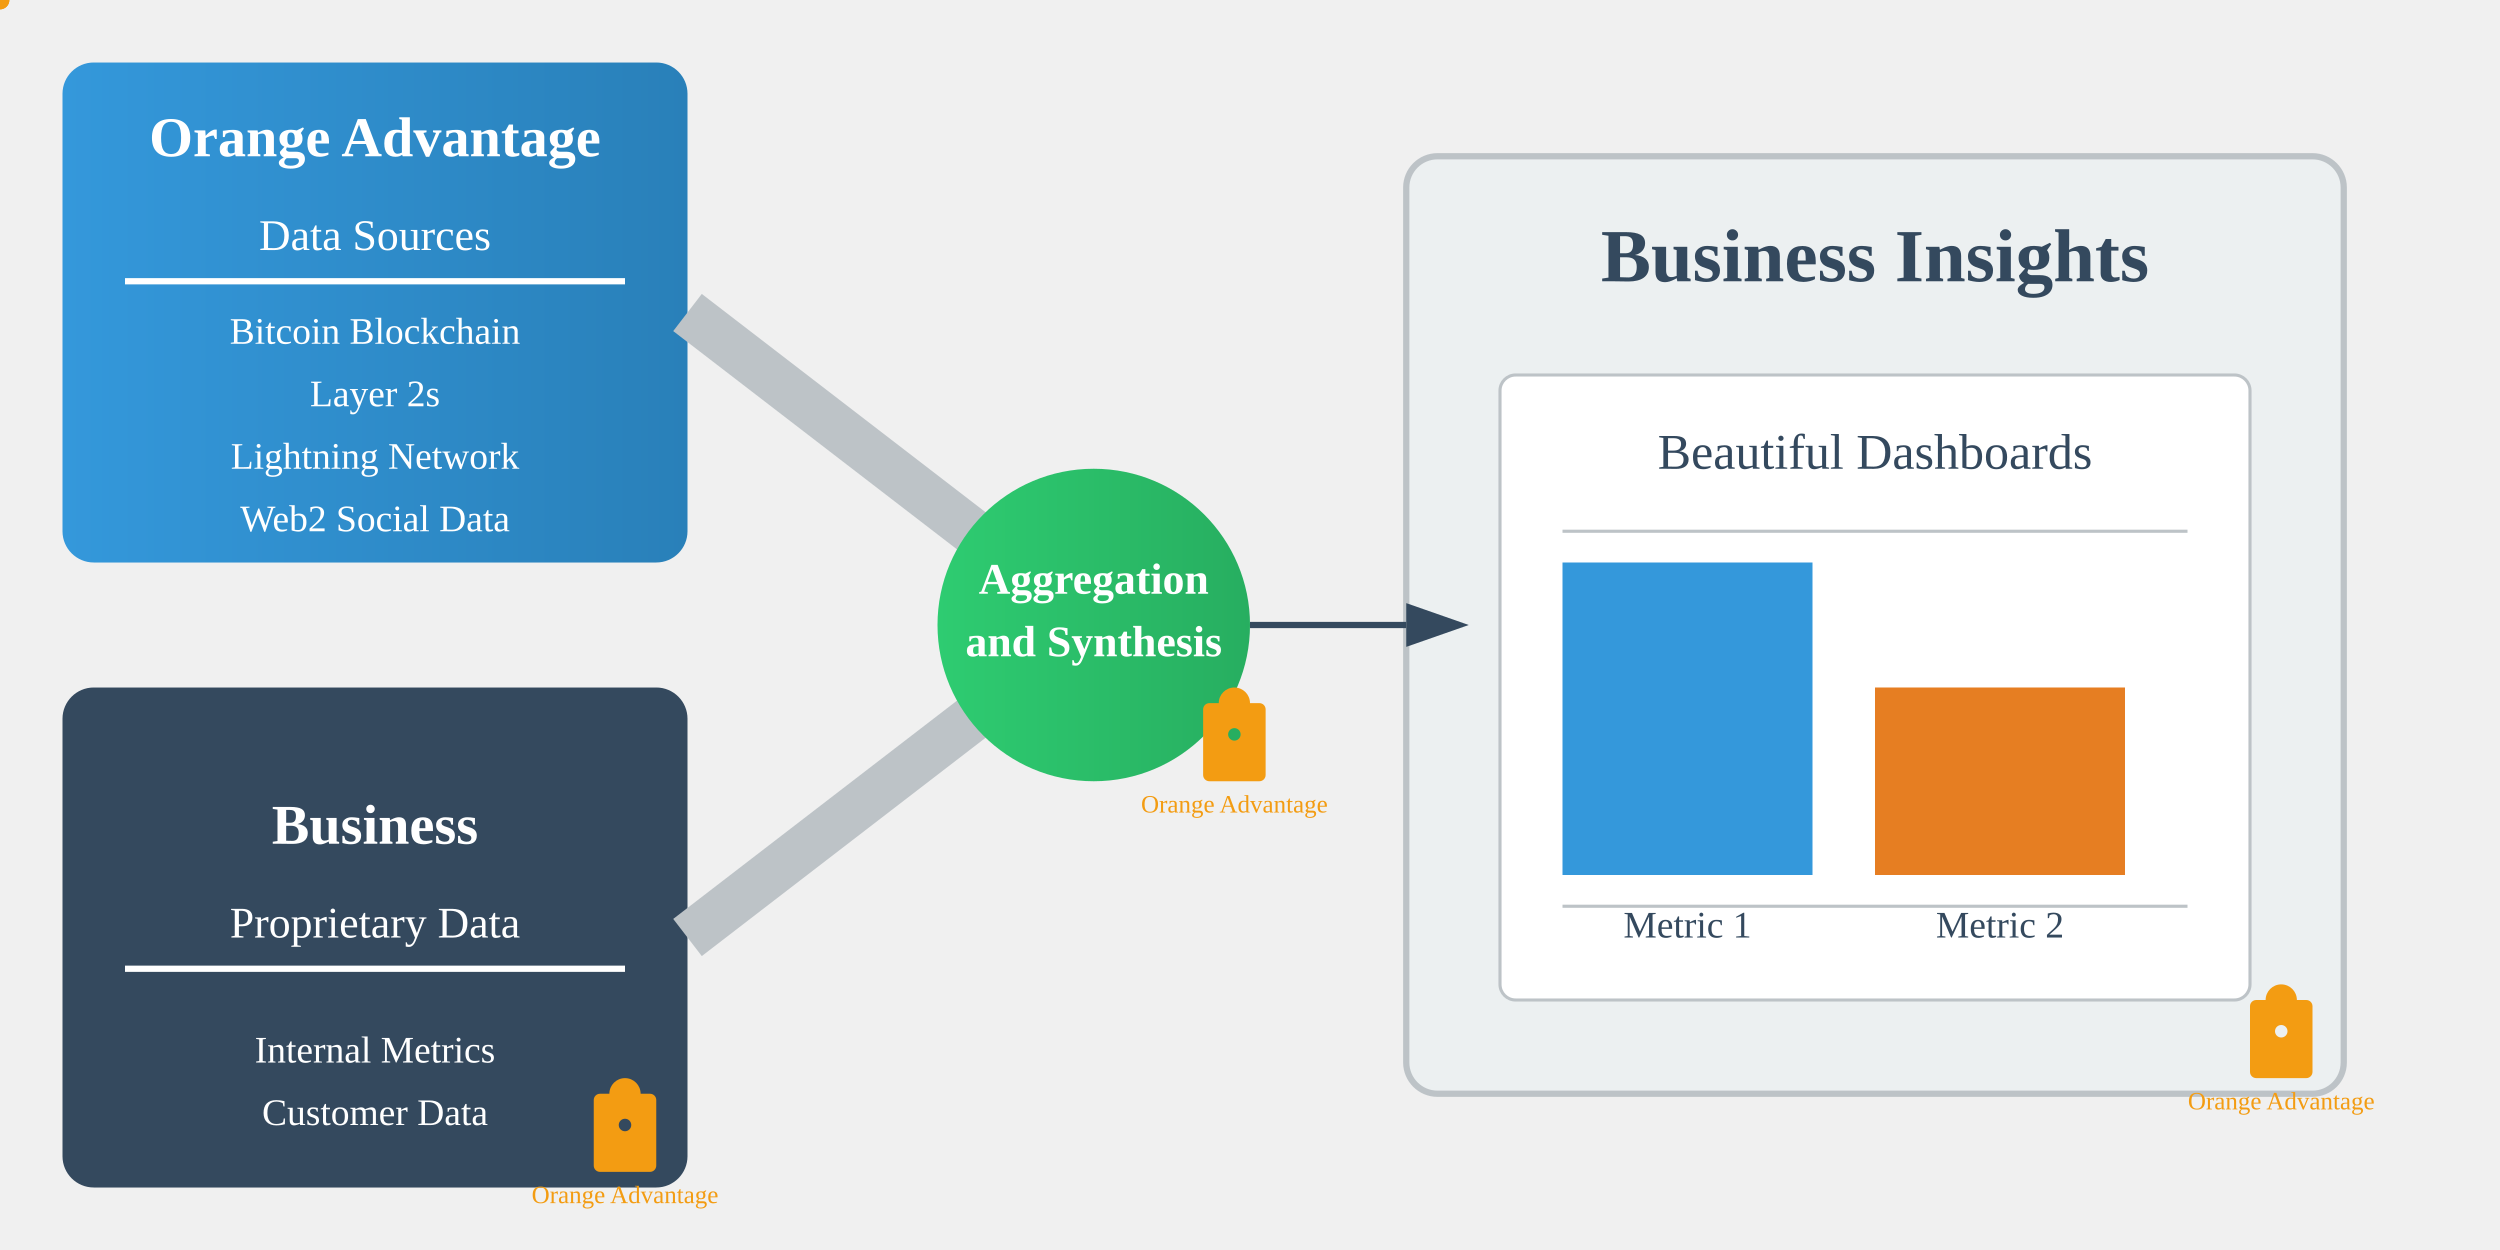
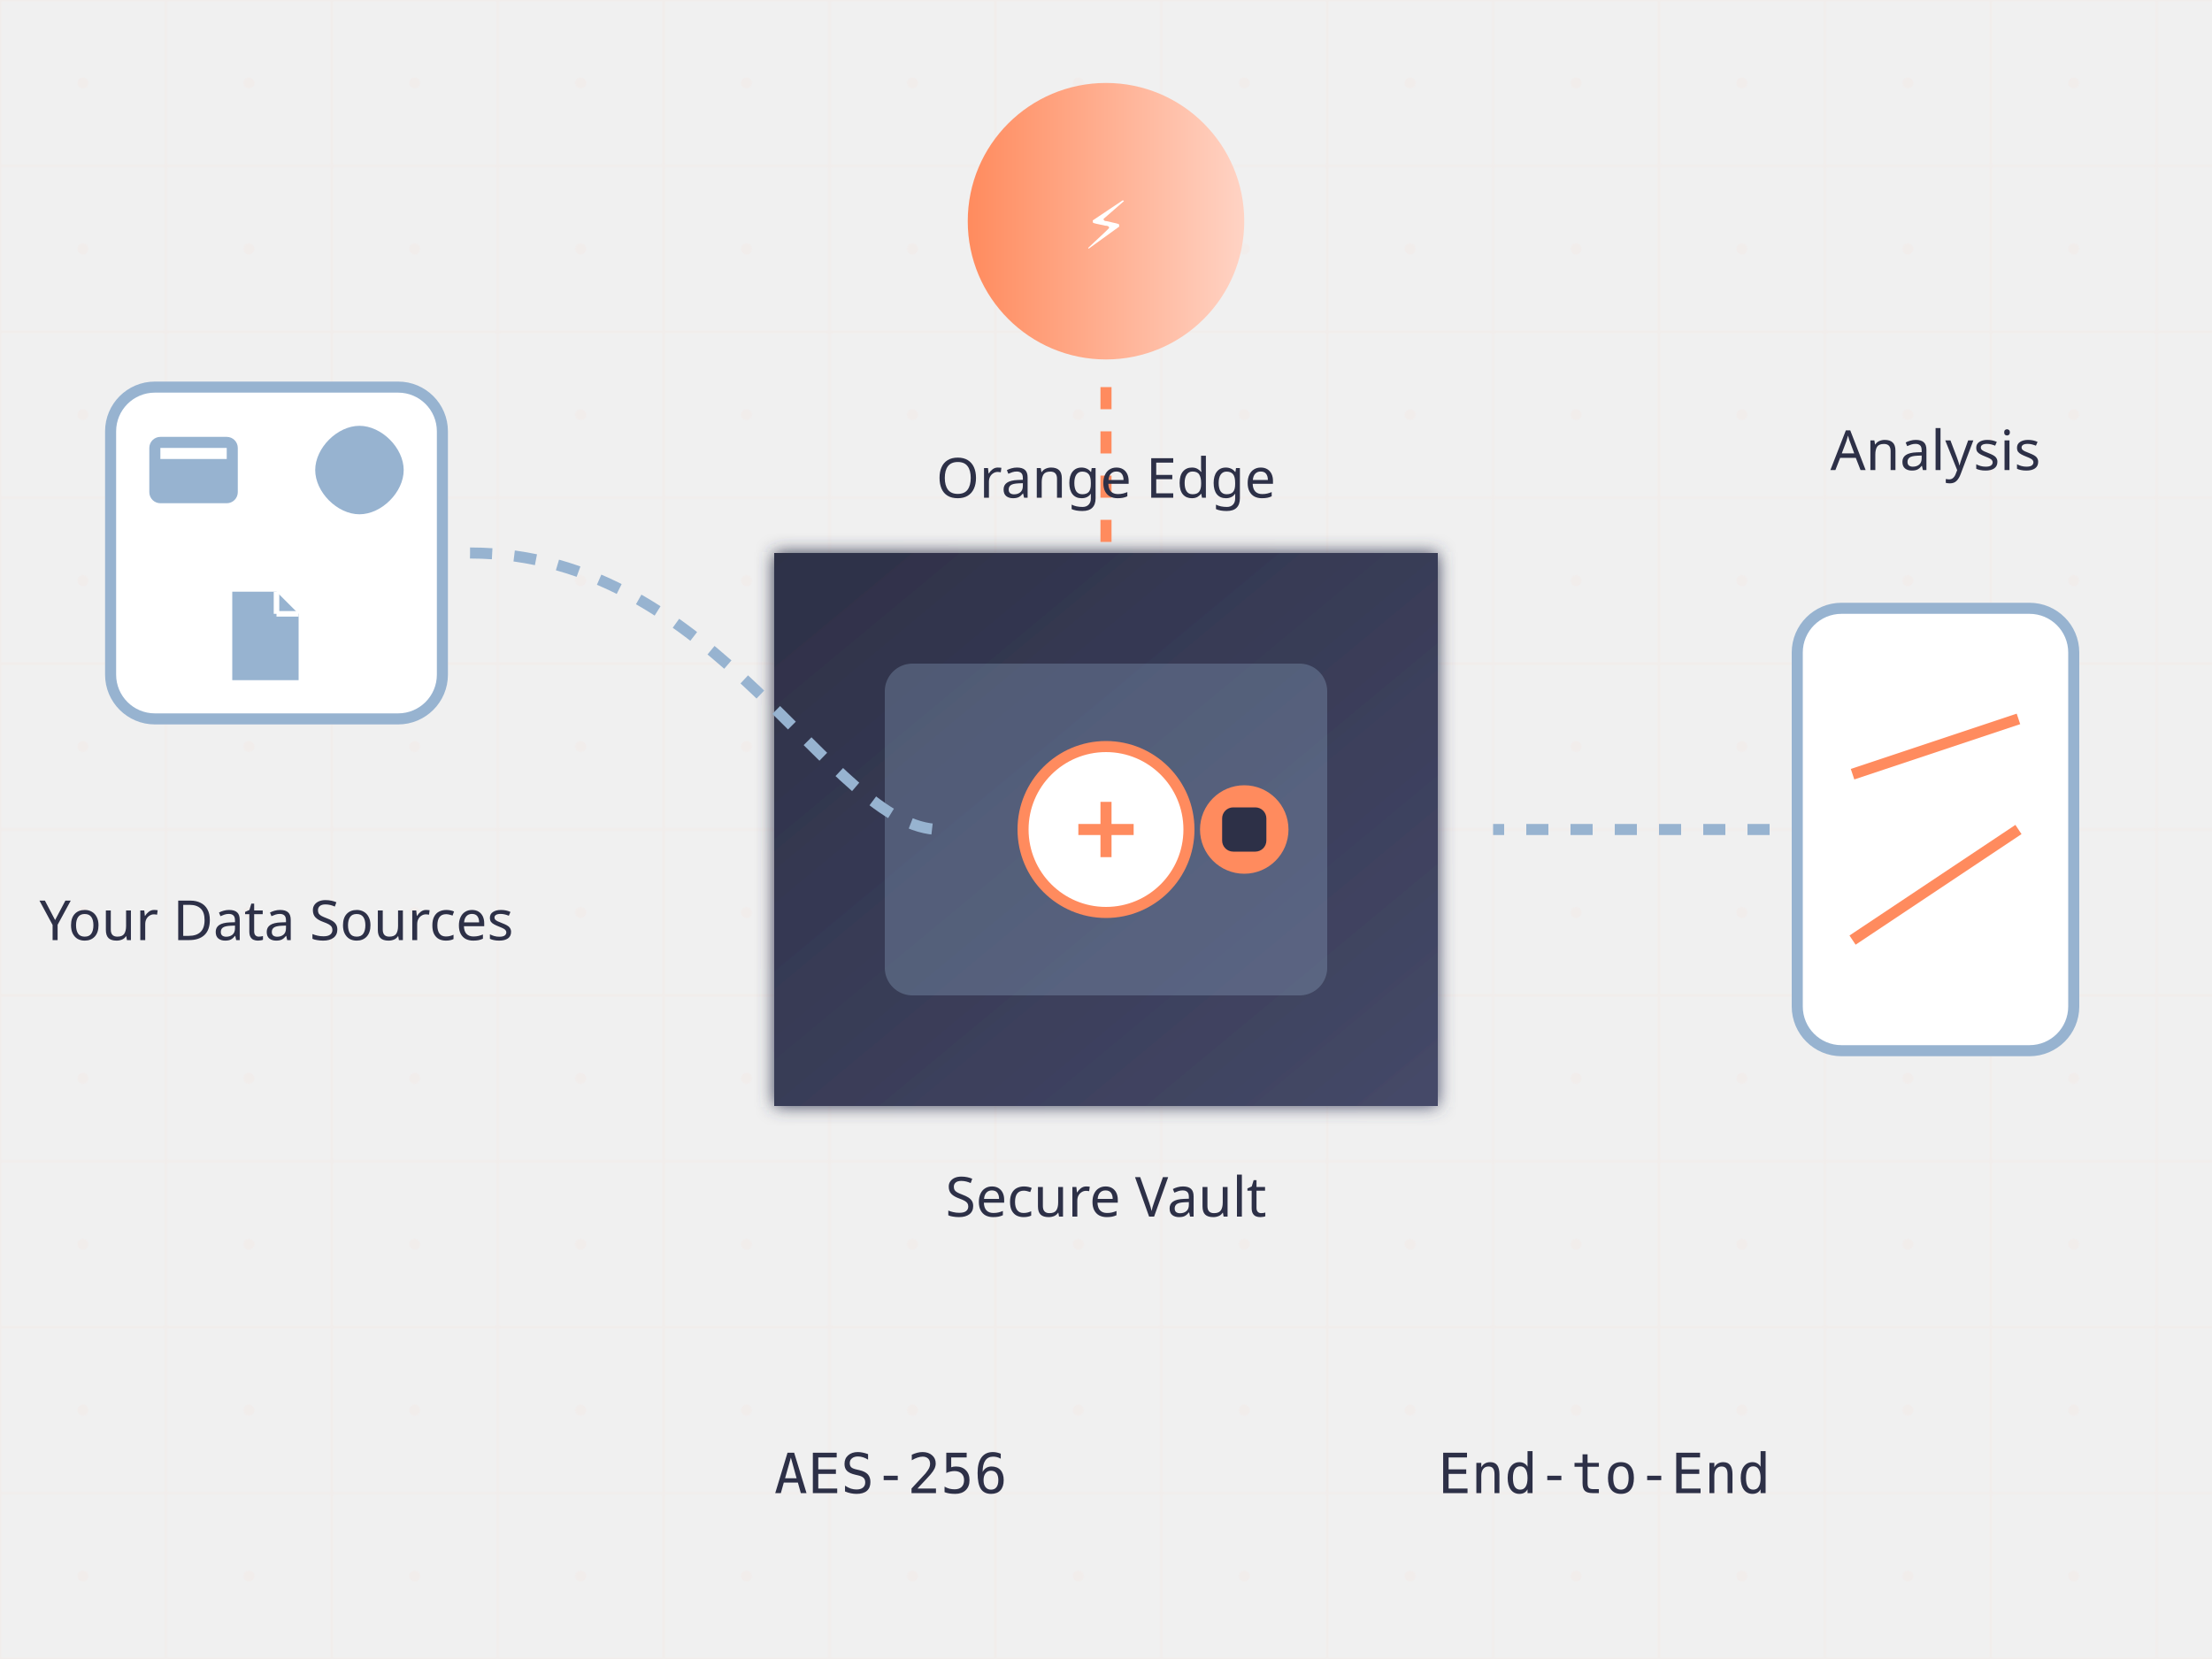
- <svg xmlns="http://www.w3.org/2000/svg" class="orange-advantage-data-flow" viewBox="0 0 800 400">
+ <svg xmlns="http://www.w3.org/2000/svg" width="400" height="300" viewBox="0 0 400 300" fill="none">
  <defs>
-     <linearGradient id="primaryGradient" x1="0%" y1="0%" x2="100%" y2="0%">
-       <stop offset="0%" style="stop-color:#3498db;stop-opacity:1" />
-       <stop offset="100%" style="stop-color:#2980b9;stop-opacity:1" />
+     <linearGradient id="vaultGradient" x1="0" y1="0" x2="1" y2="1">
+       <stop offset="0%" stop-color="#2D3047" />
+       <stop offset="100%" stop-color="#454968" />
    </linearGradient>
-     <linearGradient id="secondaryGradient" x1="0%" y1="0%" x2="100%" y2="0%">
-       <stop offset="0%" style="stop-color:#2ecc71;stop-opacity:1" />
-       <stop offset="100%" style="stop-color:#27ae60;stop-opacity:1" />
+     <linearGradient id="orangeGradient" x1="0" y1="0" x2="1" y2="0">
+       <stop offset="0%" stop-color="#FF8B5E" />
+       <stop offset="100%" stop-color="#FFD3C4" />
    </linearGradient>
-     <circle id="dataParticle" cx="0" cy="0" r="3" fill="#f39c12" />
+     <filter id="softGlow">
+       <feGaussianBlur stdDeviation="1.5" result="glow" />
+       <feMerge>
+         <feMergeNode in="glow" />
+         <feMergeNode in="SourceGraphic" />
+       </feMerge>
+     </filter>
  </defs>
-   <g class="data-sources">
-     <rect x="20" y="20" width="200" height="160" rx="10" ry="10" fill="url(#primaryGradient)" />
-     <text x="120" y="50" font-size="18" fill="white" text-anchor="middle" font-weight="bold">Orange Advantage</text>
-     <text x="120" y="80" font-size="14" fill="white" text-anchor="middle">Data Sources</text>
-     <line x1="40" y1="90" x2="200" y2="90" stroke="white" stroke-width="2" />
-     <text x="120" y="110" font-size="12" fill="white" text-anchor="middle">Bitcoin Blockchain</text>
-     <text x="120" y="130" font-size="12" fill="white" text-anchor="middle">Layer 2s</text>
-     <text x="120" y="150" font-size="12" fill="white" text-anchor="middle">Lightning Network</text>
-     <text x="120" y="170" font-size="12" fill="white" text-anchor="middle">Web2 Social Data</text>
+   <pattern id="securityGrid" x="0" y="0" width="30" height="30" patternUnits="userSpaceOnUse">
+     <rect width="30" height="30" fill="none" stroke="#FFD3C4" stroke-width="0.5" />
+     <circle cx="15" cy="15" r="1" fill="#FFD3C4" />
+   </pattern>
+   <rect width="400" height="300" fill="url(#securityGrid)" opacity="0.1" />
+   <g transform="translate(200, 150)">
+     <path d="M-60 -50 L60 -50 L60 50 L-60 50 Z" fill="url(#vaultGradient)" filter="url(#softGlow)" />
+     <rect x="-40" y="-30" width="80" height="60" rx="5" fill="#97B3D0" opacity="0.3" />
+     <circle cx="25" cy="0" r="8" fill="#FF8B5E" />
+     <rect x="21" y="-4" width="8" height="8" rx="2" fill="#2D3047" />
  </g>
-   <g class="proprietary-data">
-     <rect x="20" y="220" width="200" height="160" rx="10" ry="10" fill="#34495e" />
-     <text x="120" y="270" font-size="18" fill="white" text-anchor="middle" font-weight="bold">Business</text>
-     <text x="120" y="300" font-size="14" fill="white" text-anchor="middle">Proprietary Data</text>
-     <line x1="40" y1="310" x2="200" y2="310" stroke="white" stroke-width="2" />
-     <text x="120" y="340" font-size="12" fill="white" text-anchor="middle">Internal Metrics</text>
-     <text x="120" y="360" font-size="12" fill="white" text-anchor="middle">Customer Data</text>
-     <rect x="190" y="350" width="20" height="25" rx="2" ry="2" fill="#f39c12" />
-     <rect x="195" y="345" width="10" height="10" rx="5" ry="5" fill="#f39c12" />
-     <circle cx="200" cy="360" r="2" fill="#34495e" />
-     <text x="200" y="385" font-size="8" fill="#f39c12" text-anchor="middle">Orange Advantage</text>
+   <g transform="translate(50, 100)">
+     <rect x="-30" y="-30" width="60" height="60" rx="8" fill="#FFFFFF" stroke="#97B3D0" stroke-width="2" />
+     <g transform="translate(-15, -15)">
+       <rect x="-8" y="-6" width="16" height="12" rx="2" fill="#97B3D0" />
+       <rect x="-6" y="-4" width="12" height="2" fill="#FFFFFF" />
+     </g>
+     <g transform="translate(15, -15)">
+       <path d="M-8 0 C-8 -4, -4 -8, 0 -8 C4 -8, 8 -4, 8 0 C8 4, 4 8, 0 8 C-4 8, -8 4, -8 0" fill="#97B3D0" />
+     </g>
+     <g transform="translate(0, 15)">
+       <path d="M-8 -8 L0 -8 L4 -4 L4 8 L-8 8 Z" fill="#97B3D0" />
+       <line x1="0" y1="-8" x2="0" y2="-4" stroke="#FFFFFF" stroke-width="1" />
+       <line x1="0" y1="-4" x2="4" y2="-4" stroke="#FFFFFF" stroke-width="1" />
+     </g>
+     <path d="M35 0 C80 0, 100 50, 120 50" stroke="#97B3D0" stroke-width="2" stroke-dasharray="4 4">
+       <animate attributeName="stroke-dashoffset" from="8" to="0" dur="2s" repeatCount="indefinite" />
+     </path>
  </g>
-   <path d="M220 100 Q285 150 350 200" fill="none" stroke="#bdc3c7" stroke-width="15" />
-   <path d="M220 300 Q285 250 350 200" fill="none" stroke="#bdc3c7" stroke-width="15" />
-   <g class="data-aggregation">
-     <circle cx="350" cy="200" r="50" fill="url(#secondaryGradient)" />
-     <text x="350" y="190" font-size="14" fill="white" text-anchor="middle" font-weight="bold">Aggregation</text>
-     <text x="350" y="210" font-size="14" fill="white" text-anchor="middle" font-weight="bold">and Synthesis</text>
-     <rect x="385" y="225" width="20" height="25" rx="2" ry="2" fill="#f39c12" />
-     <rect x="390" y="220" width="10" height="10" rx="5" ry="5" fill="#f39c12" />
-     <circle cx="395" cy="235" r="2" fill="#27ae60" />
-     <text x="395" y="260" font-size="8" fill="#f39c12" text-anchor="middle">Orange Advantage</text>
+   <g transform="translate(200, 40)">
+     <circle r="25" fill="url(#orangeGradient)" />
+     <text x="0" y="5" font-family="monospace" font-size="12" fill="#FFFFFF" text-anchor="middle">⚡</text>
+     <path d="M0 30 L0 60" stroke="#FF8B5E" stroke-width="2" stroke-dasharray="4 4">
+       <animate attributeName="stroke-dashoffset" from="8" to="0" dur="2s" repeatCount="indefinite" />
+     </path>
  </g>
-   <g class="insights-dashboard">
-     <rect x="450" y="50" width="300" height="300" rx="10" ry="10" fill="#ecf0f1" stroke="#bdc3c7" stroke-width="2" />
-     <text x="600" y="90" font-size="24" fill="#34495e" text-anchor="middle" font-weight="bold">Business Insights</text>
-     <rect x="480" y="120" width="240" height="200" rx="5" ry="5" fill="white" stroke="#bdc3c7" stroke-width="1" />
-     <text x="600" y="150" font-size="16" fill="#34495e" text-anchor="middle">Beautiful Dashboards</text>
-     <rect x="500" y="180" width="80" height="100" fill="#3498db" />
-     <rect x="600" y="220" width="80" height="60" fill="#e67e22" />
-     <line x1="500" y1="170" x2="700" y2="170" stroke="#bdc3c7" stroke-width="1" />
-     <line x1="500" y1="290" x2="700" y2="290" stroke="#bdc3c7" stroke-width="1" />
-     <text x="540" y="300" font-size="12" fill="#34495e" text-anchor="middle">Metric 1</text>
-     <text x="640" y="300" font-size="12" fill="#34495e" text-anchor="middle">Metric 2</text>
-     <rect x="720" y="320" width="20" height="25" rx="2" ry="2" fill="#f39c12" />
-     <rect x="725" y="315" width="10" height="10" rx="5" ry="5" fill="#f39c12" />
-     <circle cx="730" cy="330" r="2" fill="#ecf0f1" />
-     <text x="730" y="355" font-size="8" fill="#f39c12" text-anchor="middle">Orange Advantage</text>
+   <g transform="translate(350, 150)">
+     <rect x="-25" y="-40" width="50" height="80" rx="8" fill="#FFFFFF" stroke="#97B3D0" stroke-width="2" />
+     <line x1="-15" y1="20" x2="15" y2="0" stroke="#FF8B5E" stroke-width="2" />
+     <line x1="-15" y1="-10" x2="15" y2="-20" stroke="#FF8B5E" stroke-width="2" />
+     <path d="M-30 0 L-80 0" stroke="#97B3D0" stroke-width="2" stroke-dasharray="4 4">
+       <animate attributeName="stroke-dashoffset" from="8" to="0" dur="2s" repeatCount="indefinite" />
+     </path>
  </g>
-   <path d="M400 200 L450 200" fill="none" stroke="#34495e" stroke-width="2" marker-end="url(#arrowhead)" />
-   <defs>
-     <marker id="arrowhead" markerWidth="10" markerHeight="7" refX="0" refY="3.5" orient="auto">
-       <polygon points="0 0, 10 3.5, 0 7" fill="#34495e" />
-     </marker>
-   </defs>
-   <g class="data-flow">
-     <use href="#dataParticle">
-       <animateMotion dur="3s" repeatCount="indefinite" path="M220 100 Q285 150 350 200" />
-     </use>
-     <use href="#dataParticle">
-       <animateMotion dur="3s" repeatCount="indefinite" path="M220 300 Q285 250 350 200" />
-     </use>
+   <g transform="translate(200, 150)">
+     <circle r="15" fill="#FFFFFF" stroke="#FF8B5E" stroke-width="2" />
+     <path d="M-5 0 L5 0 M0 -5 L0 5" stroke="#FF8B5E" stroke-width="2" />
+   </g>
+   <g font-family="sans-serif" font-size="10" fill="#2D3047">
+     <text x="50" y="170" text-anchor="middle">Your Data Sources</text>
+     <text x="200" y="90" text-anchor="middle">Orange Edge</text>
+     <text x="350" y="85" text-anchor="middle">Analysis</text>
+     <text x="200" y="220" text-anchor="middle">Secure Vault</text>
+   </g>
+   <g>
+     <text x="140" y="270" font-family="monospace" font-size="10" fill="#2D3047">AES-256</text>
+     <text x="260" y="270" font-family="monospace" font-size="10" fill="#2D3047">End-to-End</text>
  </g>
</svg>
